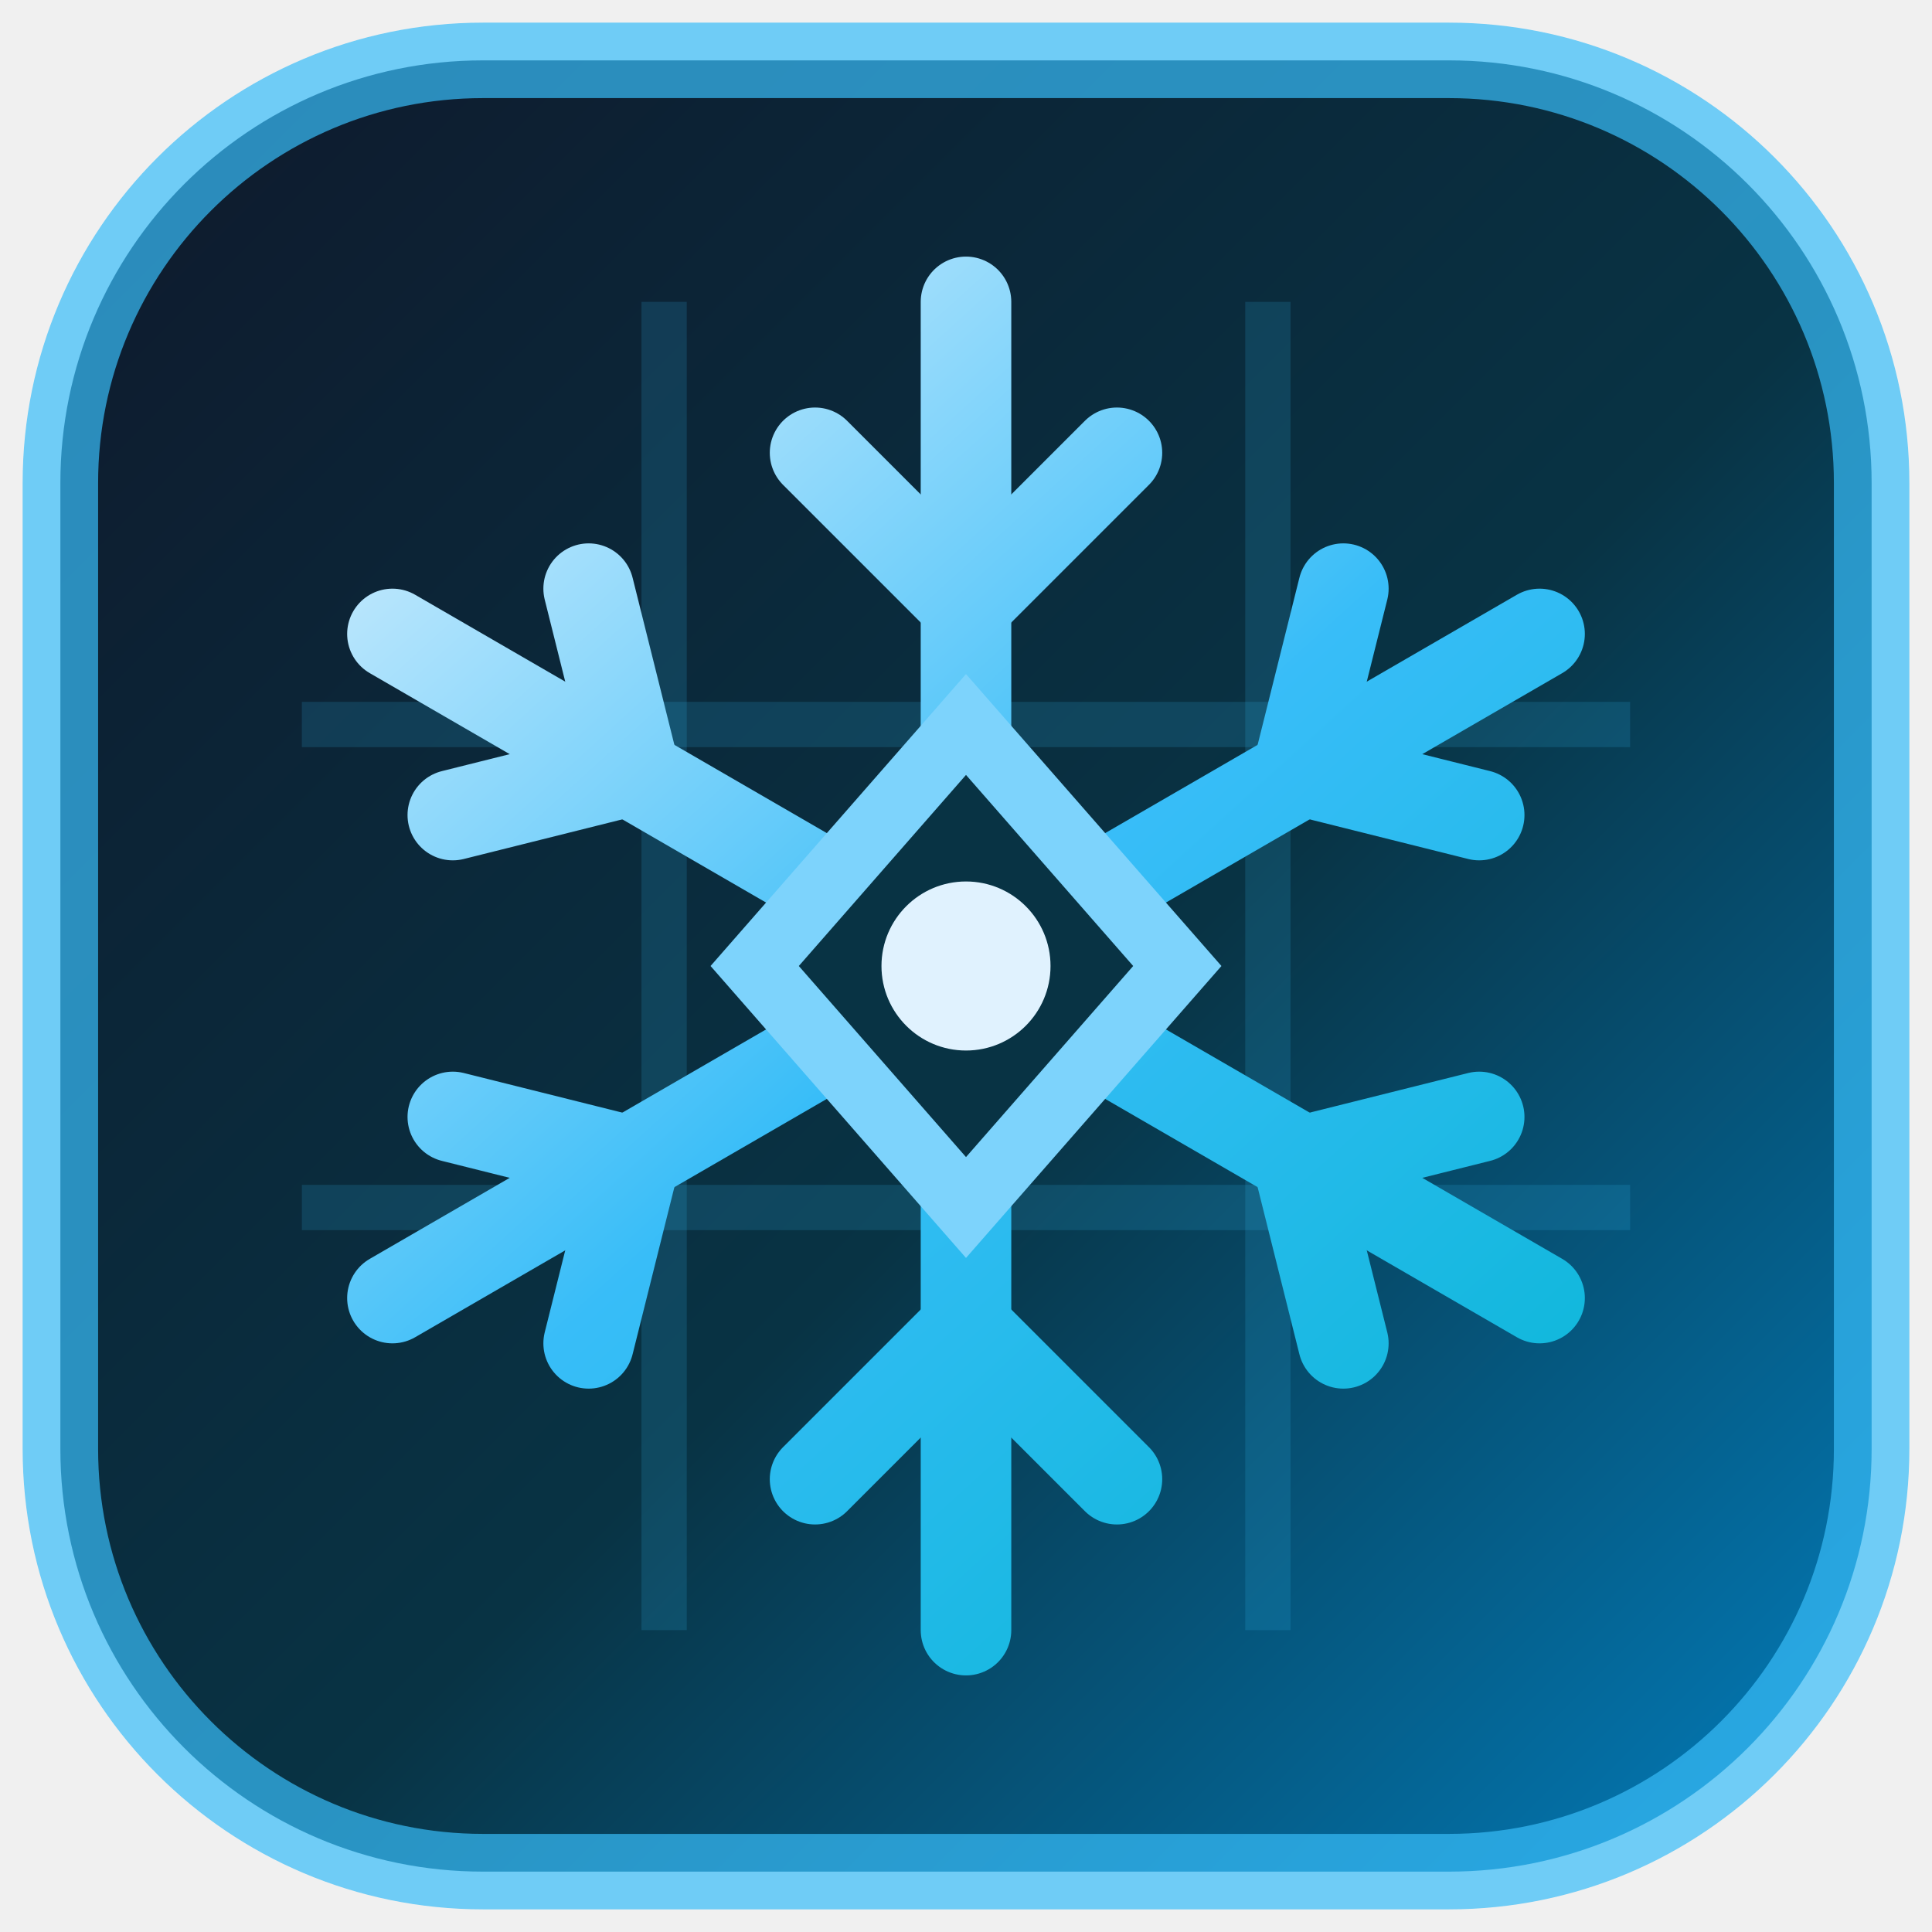
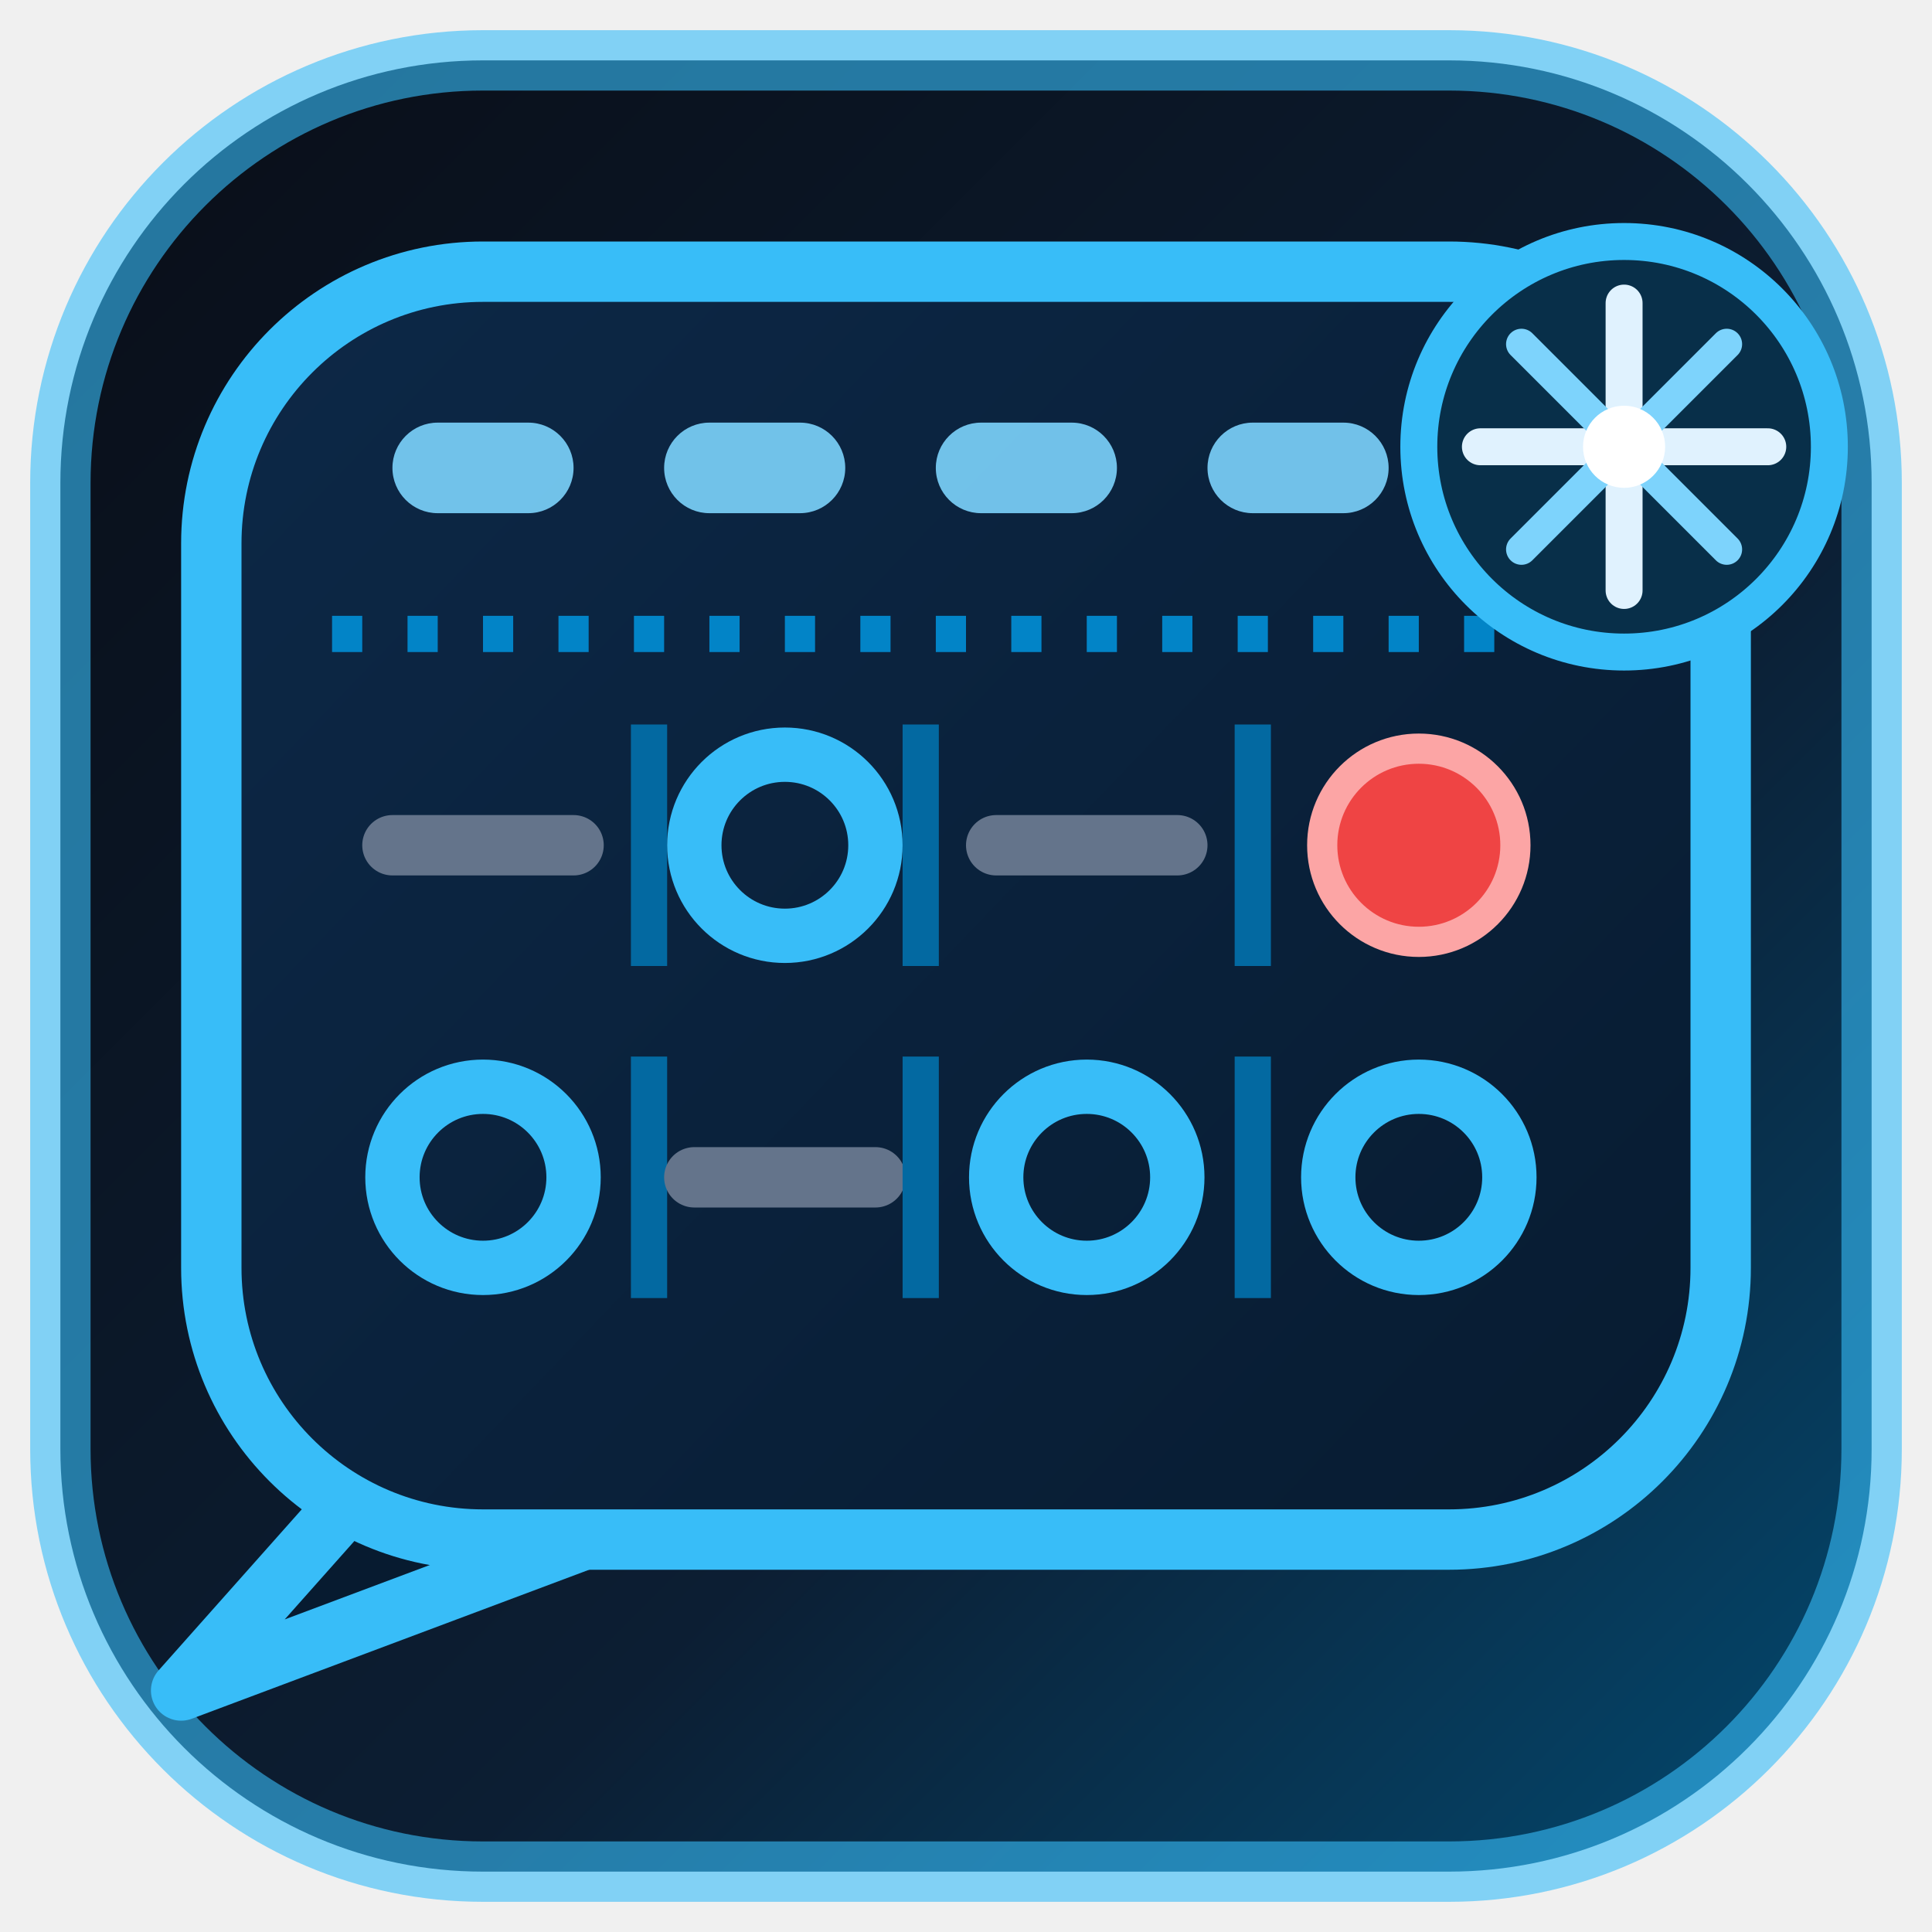
<svg xmlns="http://www.w3.org/2000/svg" viewBox="0 0 64 64" fill="none">
  <defs>
-     <linearGradient id="bgGrad" x1="0" y1="0" x2="64" y2="64" gradientUnits="userSpaceOnUse">
-       <stop offset="0%" stop-color="#0f172a" />
-       <stop offset="55%" stop-color="#083344" />
+     <linearGradient id="favBg" x1="0" y1="0" x2="64" y2="64" gradientUnits="userSpaceOnUse">
+       <stop offset="0%" stop-color="#090d16" />
+       <stop offset="60%" stop-color="#0c1e33" />
+       <stop offset="100%" stop-color="#024e76" />
+     </linearGradient>
+     <linearGradient id="favBubble" x1="8" y1="8" x2="56" y2="54" gradientUnits="userSpaceOnUse">
+       <stop offset="0%" stop-color="#0d2847" />
+       <stop offset="100%" stop-color="#071b30" />
+     </linearGradient>
+     <linearGradient id="favIce" x1="0" y1="0" x2="20" y2="20" gradientUnits="userSpaceOnUse">
+       <stop offset="0%" stop-color="#f0f9ff" />
+       <stop offset="60%" stop-color="#7dd3fc" />
      <stop offset="100%" stop-color="#0284c7" />
    </linearGradient>
-     <linearGradient id="iceGrad" x1="12" y1="10" x2="52" y2="54" gradientUnits="userSpaceOnUse">
-       <stop offset="0%" stop-color="#e0f2fe" />
-       <stop offset="50%" stop-color="#38bdf8" />
-       <stop offset="100%" stop-color="#06b6d4" />
-     </linearGradient>
  </defs>
-   <rect x="2" y="2" width="60" height="60" rx="14" fill="url(#bgGrad)" stroke="#38bdf8" stroke-width="2.5" stroke-opacity="0.7" />
-   <g stroke="#38bdf8" stroke-opacity="0.16" stroke-width="1.5">
-     <line x1="22" y1="10" x2="22" y2="54" />
-     <line x1="42" y1="10" x2="42" y2="54" />
-     <line x1="10" y1="24" x2="54" y2="24" />
-     <line x1="10" y1="40" x2="54" y2="40" />
+   <rect x="2" y="2" width="60" height="60" rx="14" fill="url(#favBg)" stroke="#38bdf8" stroke-width="2" stroke-opacity="0.6" />
+   <path d="M 14 47 L 6 56 L 22 50 Z" fill="#071b30" stroke="#38bdf8" stroke-width="2" stroke-linejoin="round" />
+   <rect x="7" y="9" width="50" height="42" rx="9" fill="url(#favBubble)" stroke="#38bdf8" stroke-width="2" />
+   <rect x="13" y="14" width="6" height="3" rx="1.5" fill="#7dd3fc" fill-opacity="0.9" />
+   <rect x="22" y="14" width="6" height="3" rx="1.5" fill="#7dd3fc" fill-opacity="0.9" />
+   <rect x="31" y="14" width="6" height="3" rx="1.5" fill="#7dd3fc" fill-opacity="0.9" />
+   <rect x="40" y="14" width="6" height="3" rx="1.5" fill="#7dd3fc" fill-opacity="0.9" />
+   <line x1="11" y1="21" x2="53" y2="21" stroke="#0284c7" stroke-width="1.2" stroke-dasharray="1 1.5" />
+   <line x1="13" y1="28" x2="19" y2="28" stroke="#64748b" stroke-width="2" stroke-linecap="round" />
+   <line x1="21.5" y1="24" x2="21.5" y2="32" stroke="#0369a1" stroke-width="1.2" />
+   <circle cx="26" cy="28" r="3" stroke="#38bdf8" stroke-width="1.8" fill="none" />
+   <line x1="30.5" y1="24" x2="30.5" y2="32" stroke="#0369a1" stroke-width="1.2" />
+   <line x1="33" y1="28" x2="39" y2="28" stroke="#64748b" stroke-width="2" stroke-linecap="round" />
+   <line x1="41.5" y1="24" x2="41.5" y2="32" stroke="#0369a1" stroke-width="1.2" />
+   <circle cx="47" cy="28" r="3.2" fill="#ef4444" stroke="#fca5a5" stroke-width="1" />
+   <circle cx="16" cy="39" r="3" stroke="#38bdf8" stroke-width="1.8" fill="none" />
+   <line x1="21.5" y1="35" x2="21.5" y2="43" stroke="#0369a1" stroke-width="1.2" />
+   <line x1="23" y1="39" x2="29" y2="39" stroke="#64748b" stroke-width="2" stroke-linecap="round" />
+   <line x1="30.5" y1="35" x2="30.5" y2="43" stroke="#0369a1" stroke-width="1.2" />
+   <circle cx="36" cy="39" r="3" stroke="#38bdf8" stroke-width="1.8" fill="none" />
+   <line x1="41.5" y1="35" x2="41.5" y2="43" stroke="#0369a1" stroke-width="1.2" />
+   <circle cx="47" cy="39" r="3" stroke="#38bdf8" stroke-width="1.8" fill="none" />
+   <g transform="translate(47, 8) scale(0.68)">
+     <circle cx="10" cy="10" r="10" fill="#082f49" stroke="#38bdf8" stroke-width="1.8" />
+     <line x1="10" y1="3" x2="10" y2="17" stroke="#e0f2fe" stroke-width="1.8" stroke-linecap="round" />
+     <line x1="3" y1="10" x2="17" y2="10" stroke="#e0f2fe" stroke-width="1.8" stroke-linecap="round" />
+     <line x1="5" y1="5" x2="15" y2="15" stroke="#7dd3fc" stroke-width="1.5" stroke-linecap="round" />
+     <line x1="15" y1="5" x2="5" y2="15" stroke="#7dd3fc" stroke-width="1.5" stroke-linecap="round" />
+     <circle cx="10" cy="10" r="2" fill="#ffffff" />
  </g>
-   <g stroke="url(#iceGrad)" stroke-width="3" stroke-linecap="round" stroke-linejoin="round">
-     <line x1="32" y1="10" x2="32" y2="54" />
-     <polyline points="27,15 32,20 37,15" />
-     <polyline points="27,49 32,44 37,49" />
-     <line x1="13" y1="21" x2="51" y2="43" />
-     <polyline points="15,27 21,25.5 19.5,19.5" />
-     <polyline points="49,37 43,38.5 44.5,44.5" />
-     <line x1="51" y1="21" x2="13" y2="43" />
-     <polyline points="44.5,19.5 43,25.5 49,27" />
-     <polyline points="19.5,44.5 21,38.5 15,37" />
-   </g>
-   <polygon points="32,24 39,32 32,40 25,32" fill="#083344" stroke="#7dd3fc" stroke-width="2.2" />
-   <circle cx="32" cy="32" r="2.8" fill="#e0f2fe" />
</svg>
